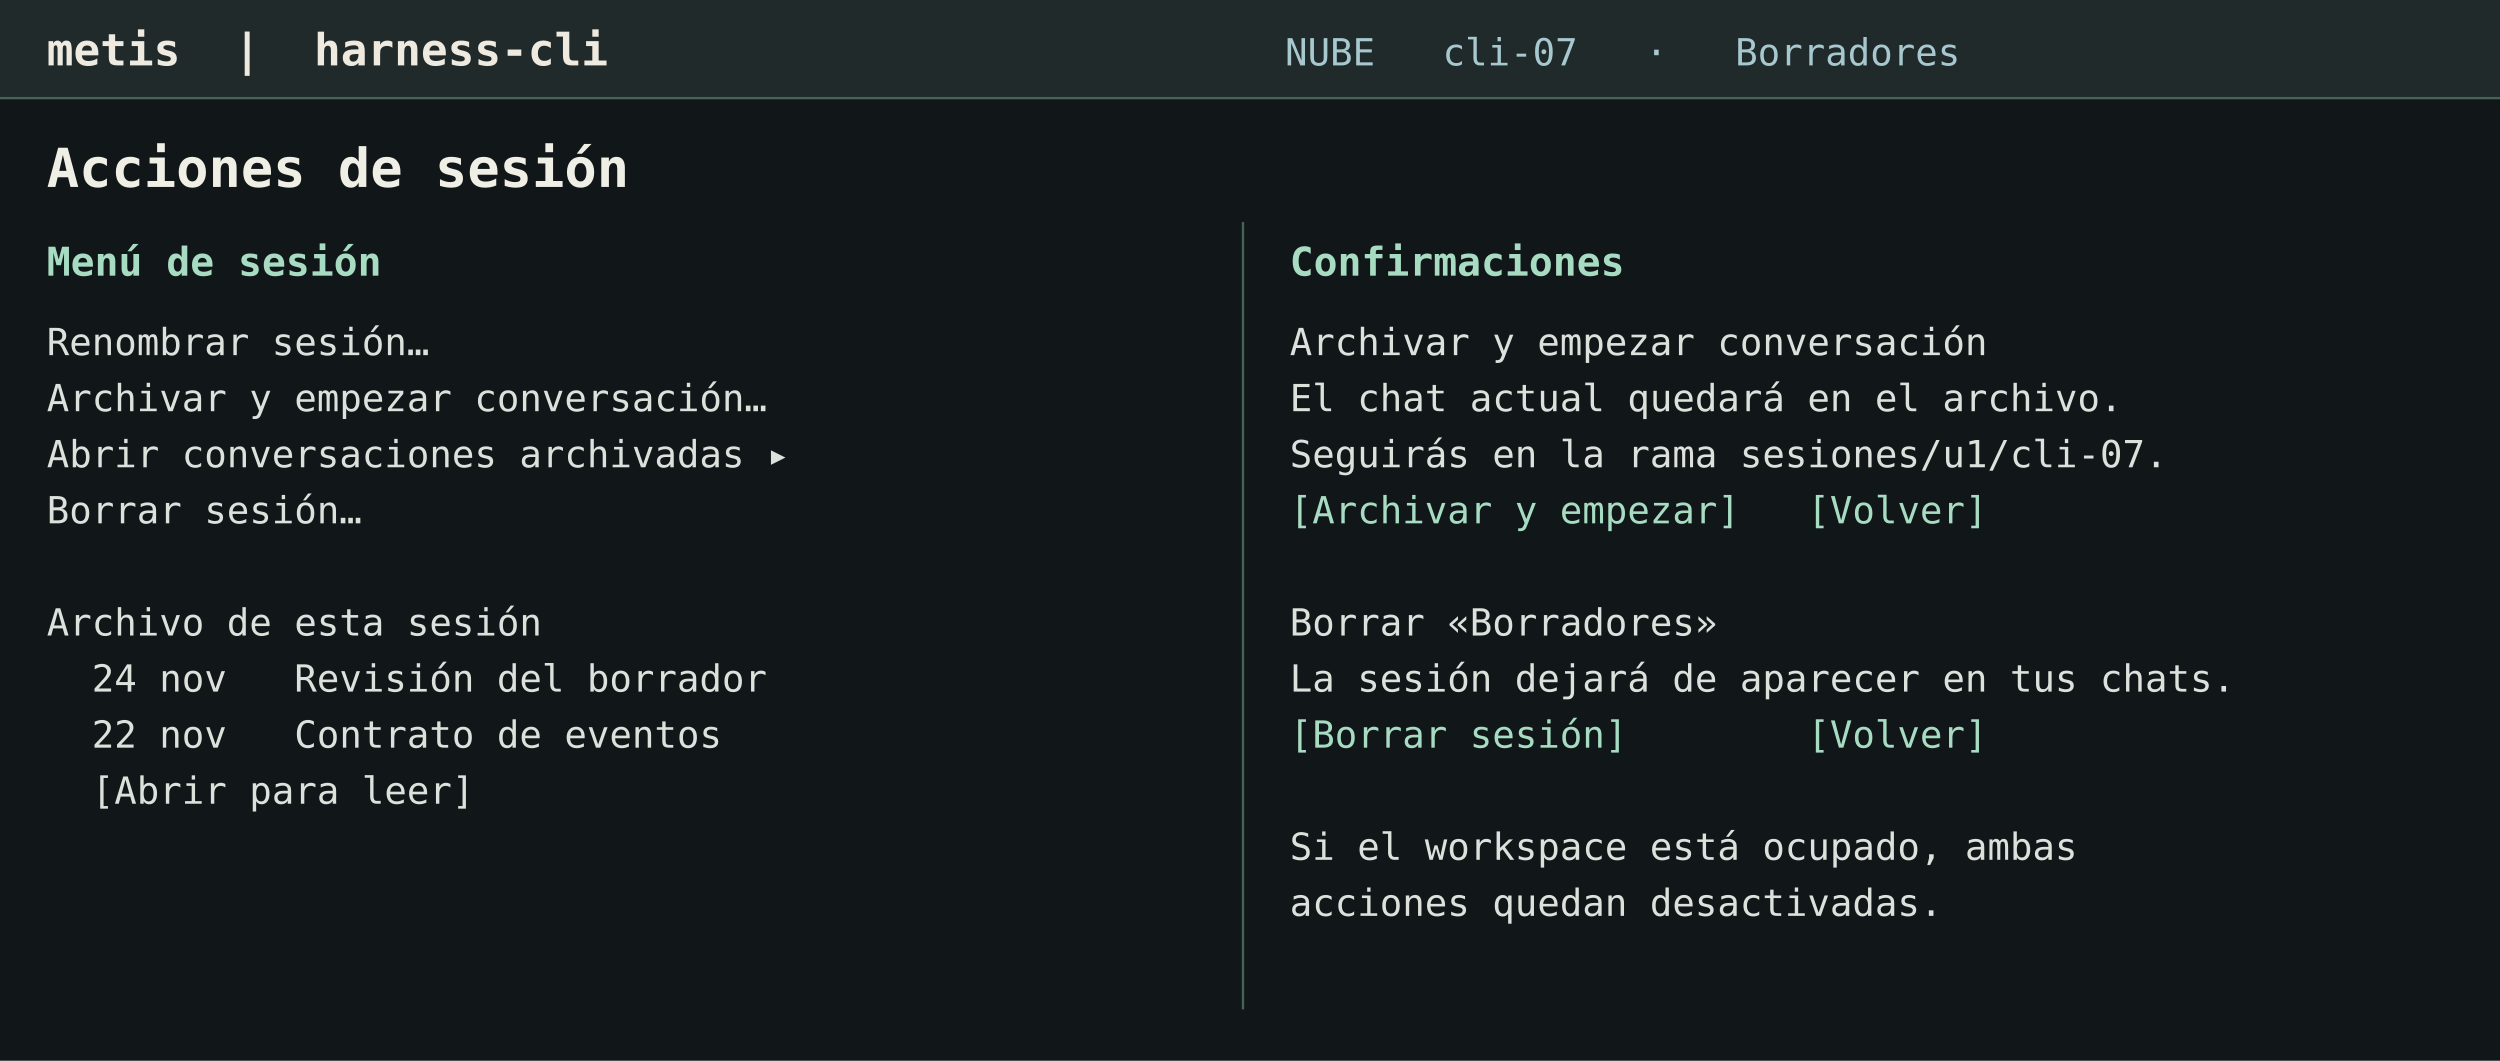
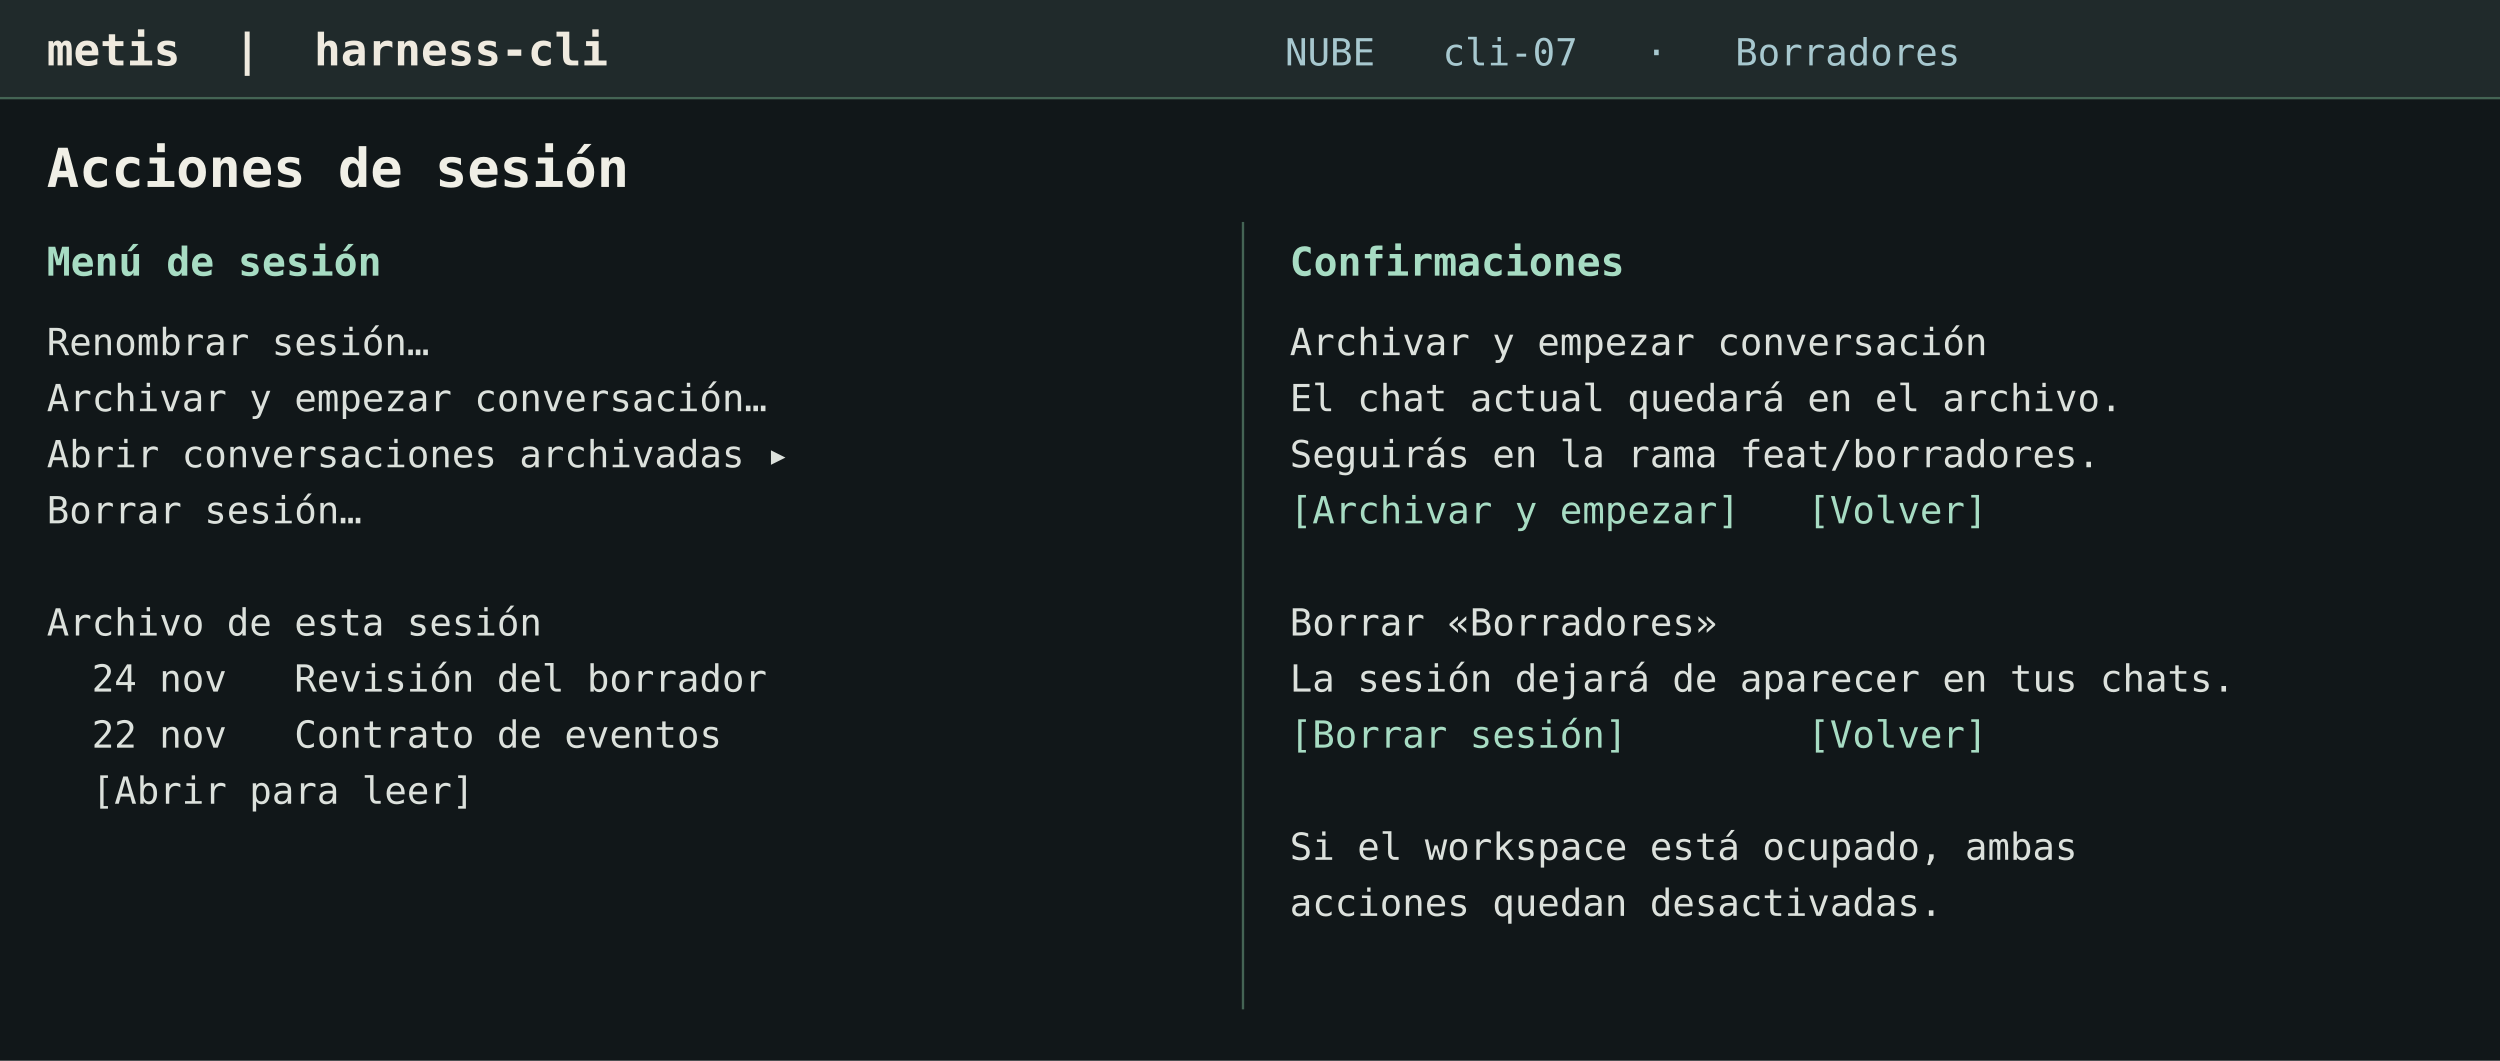
<svg xmlns="http://www.w3.org/2000/svg" width="1070" height="454" viewBox="0 0 1070 454" role="img">
  <rect width="1070" height="454" fill="#111719" />
  <rect width="1070" height="42" fill="#202a2b" />
  <text x="20" y="28" fill="#efeadf" font-family="ui-monospace,Consolas,monospace" font-size="19" font-weight="bold" xml:space="preserve">metis  |  harness-cli</text>
  <text x="550" y="28" fill="#a7c8cf" font-family="ui-monospace,Consolas,monospace" font-size="16" font-weight="normal" xml:space="preserve">NUBE   cli-07   ·   Borradores</text>
  <path d="M0 42h1070 M532 95v337" stroke="#446454" />
  <text x="20" y="80" fill="#f0efe6" font-family="ui-monospace,Consolas,monospace" font-size="23" font-weight="bold" xml:space="preserve">Acciones de sesión</text>
  <text x="20" y="118" fill="#a7dcc3" font-family="ui-monospace,Consolas,monospace" font-size="17" font-weight="bold" xml:space="preserve">Menú de sesión</text>
  <text x="20" y="152" fill="#dce1dc" font-family="ui-monospace,Consolas,monospace" font-size="16" font-weight="normal" xml:space="preserve">Renombrar sesión…</text>
  <text x="20" y="176" fill="#dce1dc" font-family="ui-monospace,Consolas,monospace" font-size="16" font-weight="normal" xml:space="preserve">Archivar y empezar conversación…</text>
  <text x="20" y="200" fill="#dce1dc" font-family="ui-monospace,Consolas,monospace" font-size="16" font-weight="normal" xml:space="preserve">Abrir conversaciones archivadas ▸</text>
  <text x="20" y="224" fill="#dce1dc" font-family="ui-monospace,Consolas,monospace" font-size="16" font-weight="normal" xml:space="preserve">Borrar sesión…</text>
  <text x="20" y="248" fill="#dce1dc" font-family="ui-monospace,Consolas,monospace" font-size="16" font-weight="normal" xml:space="preserve" />
  <text x="20" y="272" fill="#dce1dc" font-family="ui-monospace,Consolas,monospace" font-size="16" font-weight="normal" xml:space="preserve">Archivo de esta sesión</text>
  <text x="20" y="296" fill="#dce1dc" font-family="ui-monospace,Consolas,monospace" font-size="16" font-weight="normal" xml:space="preserve">  24 nov   Revisión del borrador</text>
  <text x="20" y="320" fill="#dce1dc" font-family="ui-monospace,Consolas,monospace" font-size="16" font-weight="normal" xml:space="preserve">  22 nov   Contrato de eventos</text>
  <text x="20" y="344" fill="#dce1dc" font-family="ui-monospace,Consolas,monospace" font-size="16" font-weight="normal" xml:space="preserve">  [Abrir para leer]</text>
  <text x="552" y="118" fill="#a7dcc3" font-family="ui-monospace,Consolas,monospace" font-size="17" font-weight="bold" xml:space="preserve">Confirmaciones</text>
  <text x="552" y="152" fill="#dce1dc" font-family="ui-monospace,Consolas,monospace" font-size="16" font-weight="normal" xml:space="preserve">Archivar y empezar conversación</text>
  <text x="552" y="176" fill="#dce1dc" font-family="ui-monospace,Consolas,monospace" font-size="16" font-weight="normal" xml:space="preserve">El chat actual quedará en el archivo.</text>
-   <text x="552" y="200" fill="#dce1dc" font-family="ui-monospace,Consolas,monospace" font-size="16" font-weight="normal" xml:space="preserve">Seguirás en la rama sesiones/u1/cli-07.</text>
+   <text x="552" y="200" fill="#dce1dc" font-family="ui-monospace,Consolas,monospace" font-size="16" font-weight="normal" xml:space="preserve">Seguirás en la rama feat/borradores.</text>
  <text x="552" y="224" fill="#a7dcc3" font-family="ui-monospace,Consolas,monospace" font-size="16" font-weight="normal" xml:space="preserve">[Archivar y empezar]   [Volver]</text>
  <text x="552" y="248" fill="#dce1dc" font-family="ui-monospace,Consolas,monospace" font-size="16" font-weight="normal" xml:space="preserve" />
  <text x="552" y="272" fill="#dce1dc" font-family="ui-monospace,Consolas,monospace" font-size="16" font-weight="normal" xml:space="preserve">Borrar «Borradores»</text>
  <text x="552" y="296" fill="#dce1dc" font-family="ui-monospace,Consolas,monospace" font-size="16" font-weight="normal" xml:space="preserve">La sesión dejará de aparecer en tus chats.</text>
  <text x="552" y="320" fill="#a7dcc3" font-family="ui-monospace,Consolas,monospace" font-size="16" font-weight="normal" xml:space="preserve">[Borrar sesión]        [Volver]</text>
  <text x="552" y="344" fill="#dce1dc" font-family="ui-monospace,Consolas,monospace" font-size="16" font-weight="normal" xml:space="preserve" />
  <text x="552" y="368" fill="#dce1dc" font-family="ui-monospace,Consolas,monospace" font-size="16" font-weight="normal" xml:space="preserve">Si el workspace está ocupado, ambas</text>
  <text x="552" y="392" fill="#dce1dc" font-family="ui-monospace,Consolas,monospace" font-size="16" font-weight="normal" xml:space="preserve">acciones quedan desactivadas.</text>
</svg>
